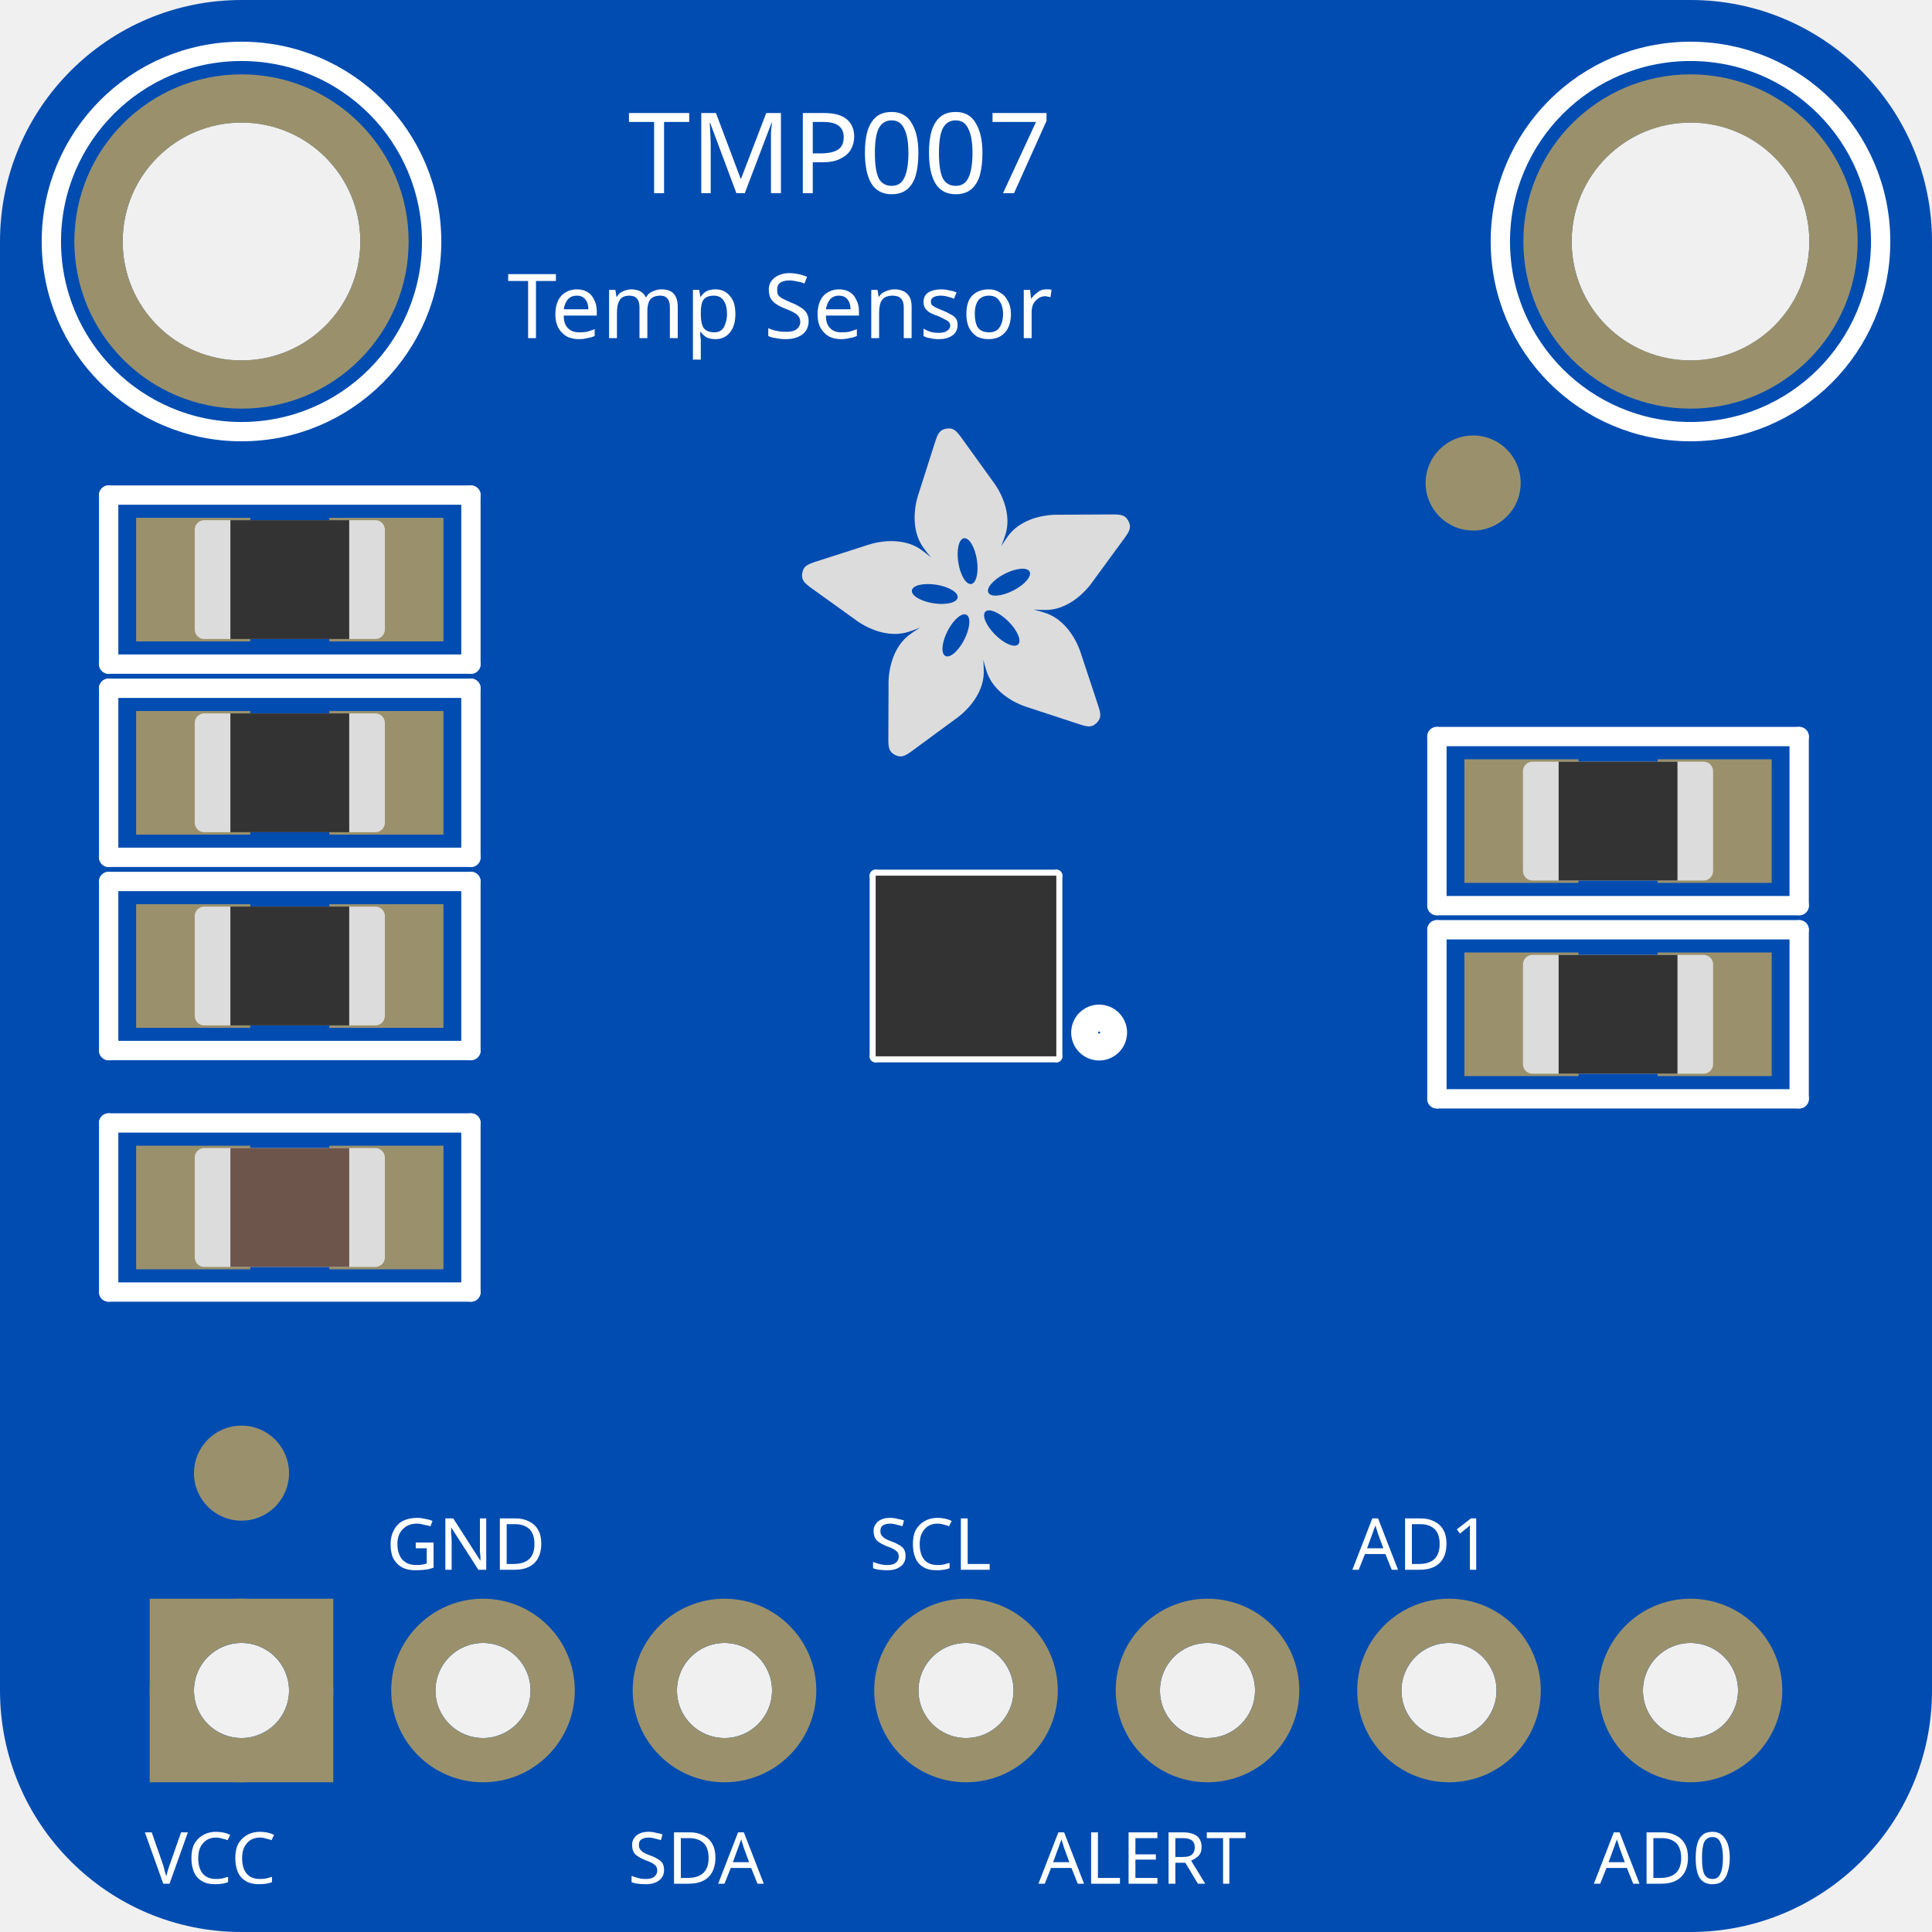
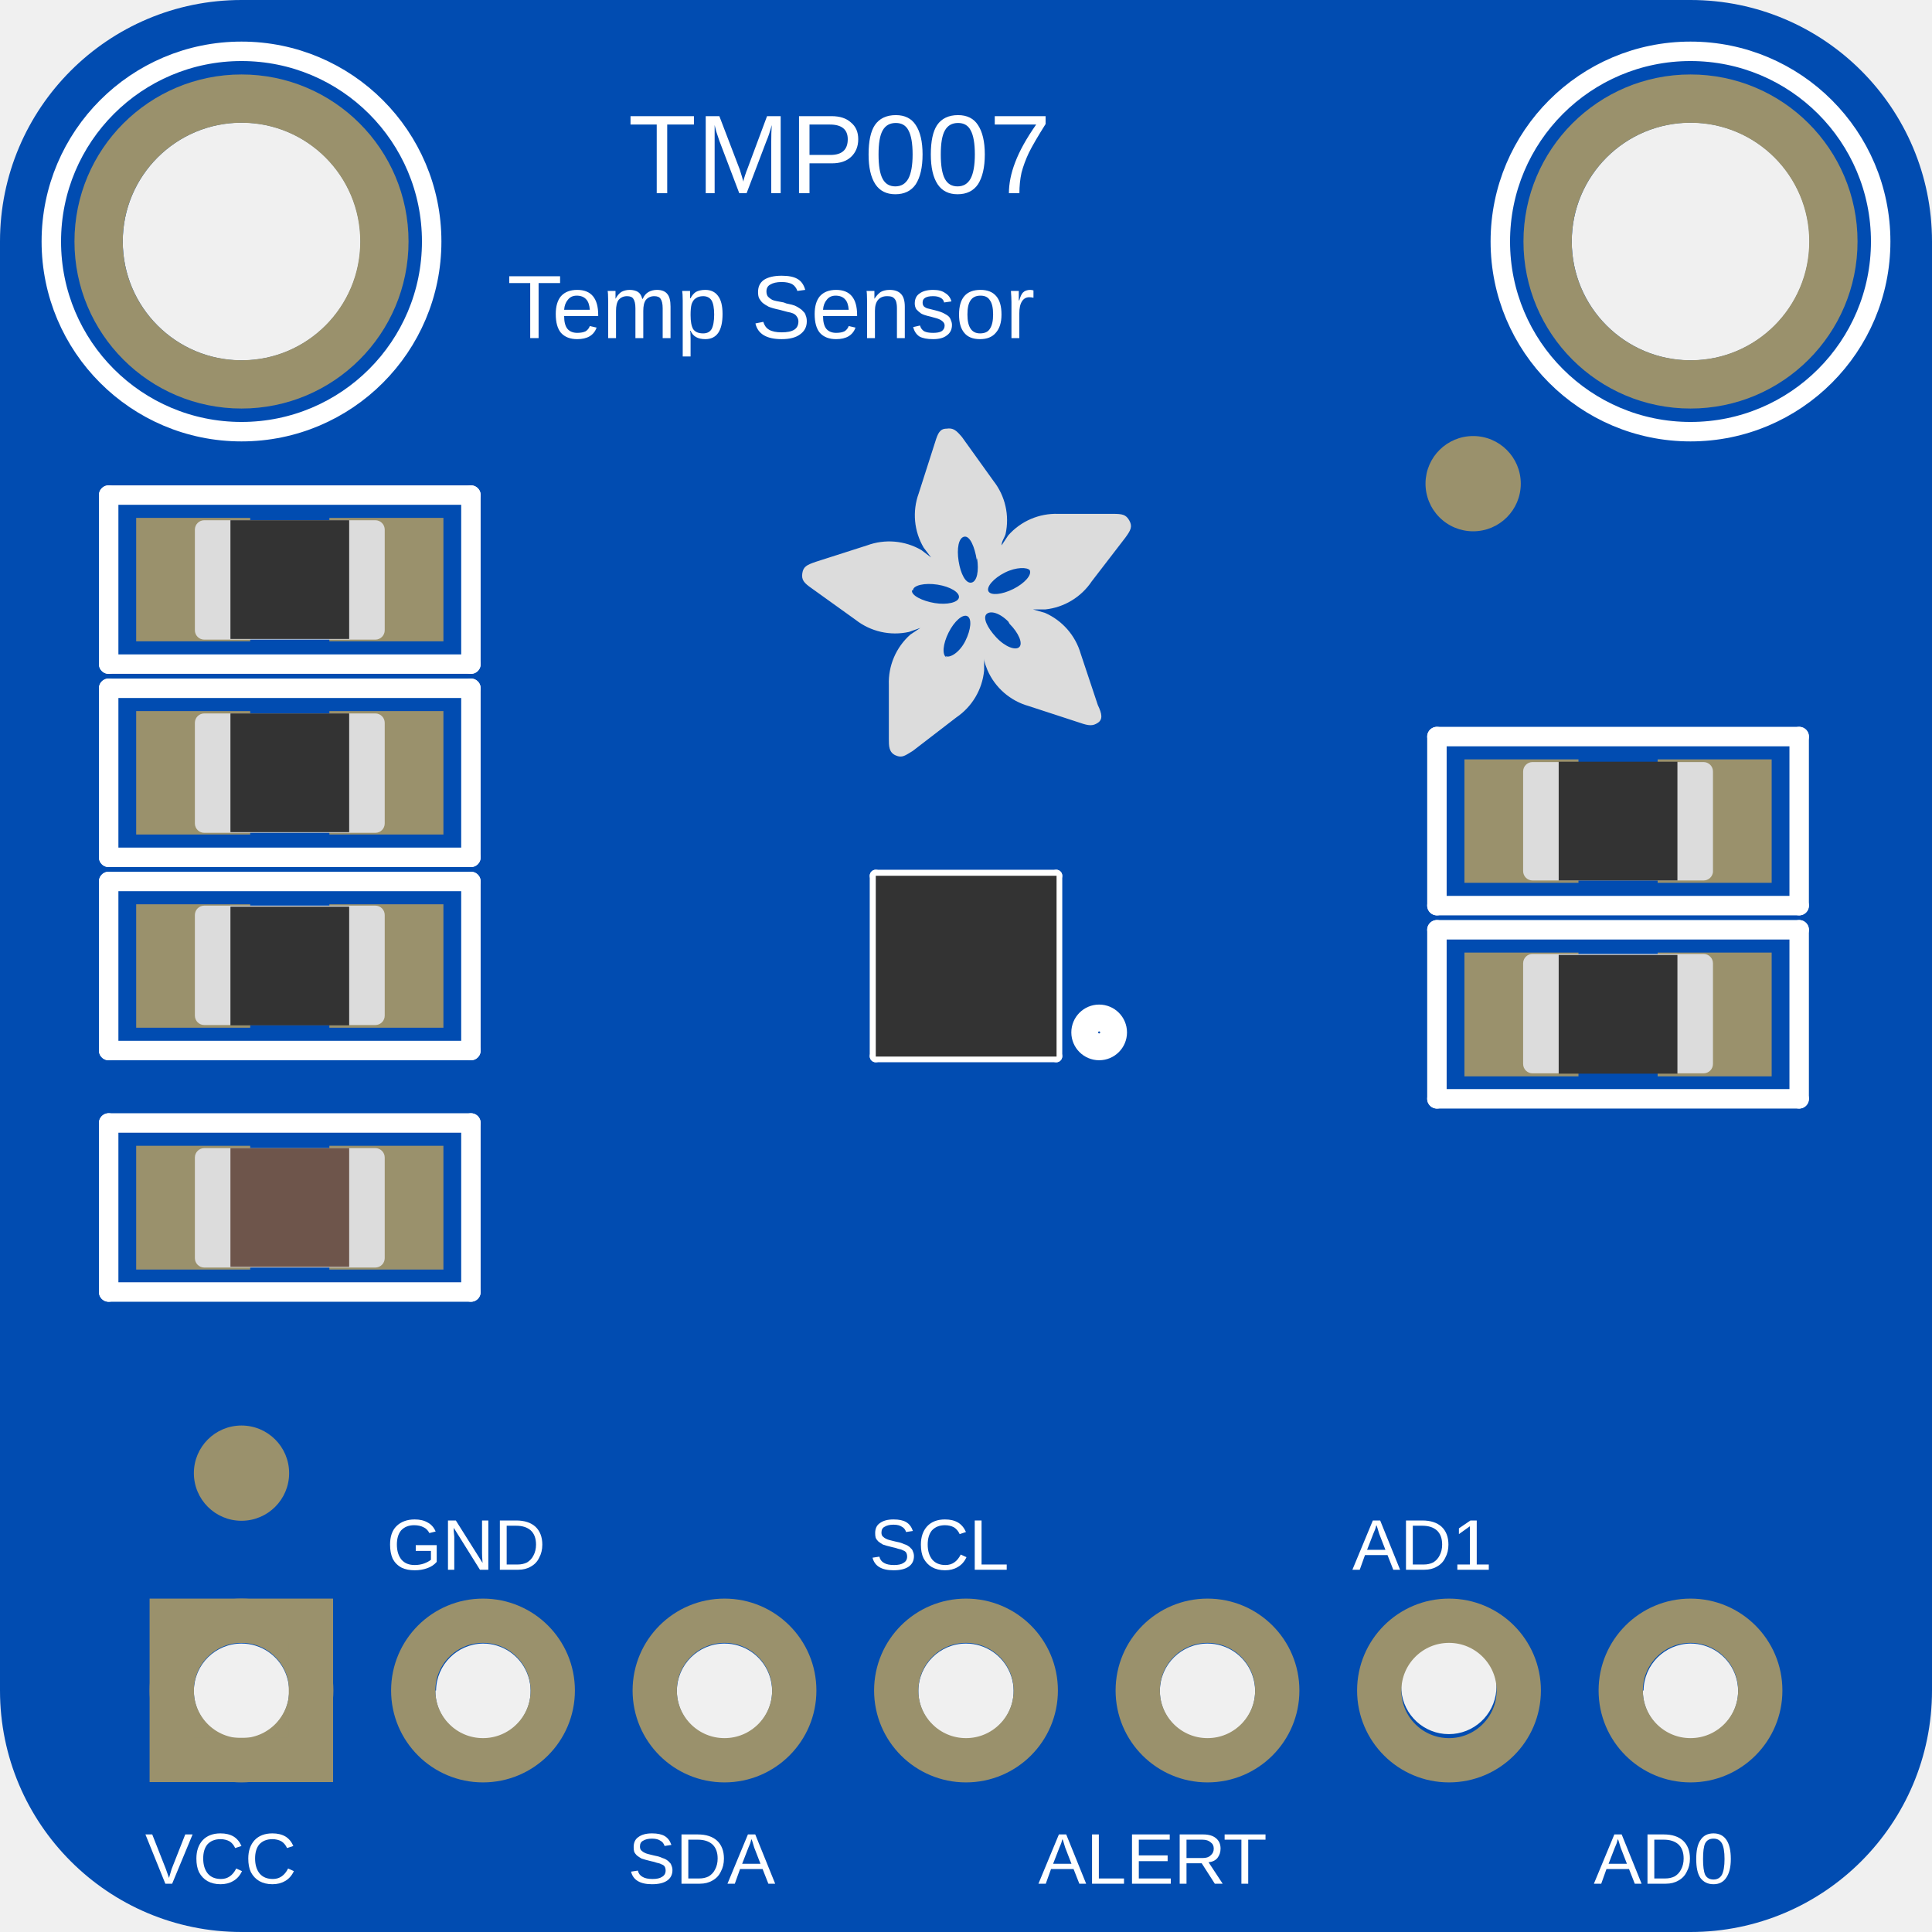
- <svg xmlns="http://www.w3.org/2000/svg" gorn="0" baseProfile="tiny" viewBox="0 0 57.6 57.6" height="0.8in" id="Layer_1" width="0.8in" version="1.2" x="0px" y="0px" xml:space="preserve">
-   <g gorn="0.2" id="breadboard">
-     <g gorn="0.2.0" id="icon">
-       <path fill="#014CB1" d="M0,7.2C0,3.224,3.224,0,7.2,0c0,0,0,0,0,0h43.2c3.976,0,7.2,3.224,7.2,7.2v43.2c0,3.976-3.224,7.2-7.2,7.2H7.2c-3.976,0-7.2-3.224-7.2-7.2V7.2 M5.783,50.4c0,0.783,0.635,1.417,1.417,1.417s1.417-0.635,1.417-1.417S7.983,48.983,7.2,48.983S5.783,49.617,5.783,50.4C5.783,50.4,5.783,50.4,5.783,50.4z M12.983,50.4c0,0.783,0.635,1.417,1.417,1.417s1.417-0.635,1.417-1.417s-0.635-1.417-1.417-1.417S12.983,49.617,12.983,50.4L12.983,50.4z M20.183,50.4c0,0.783,0.635,1.417,1.417,1.417c0.783,0,1.417-0.635,1.417-1.417s-0.635-1.417-1.417-1.417C20.817,48.983,20.183,49.617,20.183,50.4L20.183,50.4z M27.383,50.4c0,0.783,0.635,1.417,1.417,1.417c0.783,0,1.417-0.635,1.417-1.417s-0.635-1.417-1.417-1.417C28.017,48.983,27.383,49.617,27.383,50.4L27.383,50.4z M34.583,50.4c0,0.783,0.635,1.417,1.417,1.417c0.783,0,1.417-0.635,1.417-1.417S36.783,48.983,36,48.983S34.583,49.617,34.583,50.4z M41.783,50.4c0,0.783,0.635,1.417,1.417,1.417s1.417-0.635,1.417-1.417l0,0c0-0.783-0.635-1.417-1.417-1.417S41.783,49.617,41.783,50.4z M48.983,50.4c0,0.783,0.635,1.417,1.417,1.417c0.783,0,1.417-0.635,1.417-1.417s-0.635-1.417-1.417-1.417S48.983,49.617,48.983,50.4z M46.857,7.2c-0.003,1.957,1.58,3.546,3.537,3.55s3.546-1.58,3.55-3.537c0-0.004,0-0.008,0-0.012c0.003-1.957-1.58-3.546-3.537-3.55c-1.957-0.003-3.546,1.58-3.55,3.537C46.857,7.192,46.857,7.196,46.857,7.2z M3.657,7.2c-0.003,1.957,1.58,3.546,3.537,3.549s3.546-1.58,3.549-3.537c0-0.004,0-0.008,0-0.012c0.003-1.957-1.58-3.546-3.537-3.549C5.249,3.647,3.66,5.231,3.657,7.188C3.657,7.192,3.657,7.196,3.657,7.2z" />
-       <g>
-         <g>
-           <g transform="matrix(1 0 0 1 18.72 5.76)">
-             <g>
-               <g>
-                 <text fill="#FFFFFF" font-family="'OCRA'" font-size="3.341">TMP007</text>
-               </g>
-             </g>
-           </g>
+ <svg xmlns="http://www.w3.org/2000/svg" viewBox="0 0 57.6 57.6">
+   <defs>
+     <style>.cls-1{fill:#014cb1;}.cls-2,.cls-3,.cls-5{isolation:isolate;fill:#fff;font-family:ArialMT, Arial;}.cls-2{font-size:3.34px;}.cls-3{font-size:2.67px;}.cls-4{letter-spacing:-0.11em;}.cls-5{font-size:2.14px;}.cls-6{letter-spacing:-0.02em;}.cls-7{letter-spacing:-0.06em;}.cls-8{letter-spacing:-0.04em;}.cls-10,.cls-11,.cls-12,.cls-14,.cls-15,.cls-9{fill:none;}.cls-10,.cls-11,.cls-12,.cls-9{stroke:#fff;}.cls-11,.cls-9{stroke-linecap:round;}.cls-10,.cls-9{stroke-width:0.58px;}.cls-11{stroke-width:0.36px;}.cls-12{stroke-width:0.86px;}.cls-13{fill:#9a916c;}.cls-14,.cls-15{stroke:#9a916c;}.cls-14{stroke-width:1.32px;}.cls-15{stroke-width:1.44px;}.cls-16{fill:#dcdcdc;}.cls-17{fill:#6e554b;}.cls-18{fill:#333;}</style>
+   </defs>
+   <g id="Layer_2" data-name="Layer 2">
+     <g id="Layer_1-2" data-name="Layer 1">
+       <g id="breadboard">
+         <g id="icon">
+           <path class="cls-1" d="M0,7.2A7.2,7.2,0,0,1,7.2,0H50.4a7.2,7.2,0,0,1,7.2,7.2V50.4a7.2,7.2,0,0,1-7.2,7.2H7.2A7.2,7.2,0,0,1,0,50.4V7.2M5.78,50.4A1.42,1.42,0,1,0,7.2,49,1.42,1.42,0,0,0,5.78,50.4Zm7.2,0A1.42,1.42,0,1,0,14.4,49,1.42,1.42,0,0,0,13,50.4Zm7.2,0A1.42,1.42,0,1,0,21.6,49a1.42,1.42,0,0,0-1.42,1.42Zm7.2,0A1.42,1.42,0,1,0,28.8,49a1.42,1.42,0,0,0-1.42,1.42Zm7.2,0A1.42,1.42,0,1,0,36,49,1.42,1.42,0,0,0,34.58,50.4Zm7.2,0a1.42,1.42,0,0,0,2.83,0h0a1.42,1.42,0,1,0-2.83,0Zm7.2,0A1.42,1.42,0,1,0,50.4,49,1.42,1.42,0,0,0,49,50.4ZM46.86,7.2a3.54,3.54,0,1,0,7.09,0h0a3.54,3.54,0,1,0-7.09,0Zm-43.2,0a3.54,3.54,0,0,0,7.09,0h0a3.54,3.54,0,1,0-7.09,0Z" />
+           <text class="cls-2" transform="translate(18.72 5.76)">TMP007</text>
+           <text class="cls-3" transform="translate(15.12 10.08)">
+             <tspan class="cls-4">T</tspan>
+             <tspan x="1.34" y="0">emp Sensor</tspan>
+           </text>
+           <text class="cls-5" transform="translate(4.32 56.16)">VCC</text>
+           <text class="cls-5" transform="translate(11.52 46.8)">GND</text>
+           <text class="cls-5" transform="translate(30.96 56.16)">ALE<tspan class="cls-6" x="4.04" y="0">RT</tspan>
+           </text>
+           <text class="cls-5" transform="translate(40.32 46.8)">AD1</text>
+           <text class="cls-5" transform="translate(47.52 56.16)">AD0</text>
+           <text class="cls-5" transform="translate(18.72 56.16)">SD<tspan class="cls-7" x="2.97" y="0">A</tspan>
+           </text>
+           <text class="cls-5" transform="translate(25.92 46.8)">SC<tspan class="cls-8" x="2.97" y="0">L</tspan>
+           </text>
+           <line class="cls-9" x1="14.04" y1="38.52" x2="3.24" y2="38.52" />
+           <line class="cls-9" x1="3.24" y1="38.52" x2="3.24" y2="33.48" />
+           <line class="cls-9" x1="3.24" y1="33.48" x2="14.04" y2="33.48" />
+           <line class="cls-9" x1="14.04" y1="33.48" x2="14.04" y2="38.52" />
+           <line class="cls-9" x1="14.04" y1="31.32" x2="3.24" y2="31.32" />
+           <line class="cls-9" x1="3.24" y1="31.32" x2="3.24" y2="26.28" />
+           <line class="cls-9" x1="3.24" y1="26.28" x2="14.04" y2="26.28" />
+           <line class="cls-9" x1="14.04" y1="26.28" x2="14.04" y2="31.32" />
+           <line class="cls-9" x1="14.04" y1="25.56" x2="3.24" y2="25.56" />
+           <line class="cls-9" x1="3.24" y1="25.56" x2="3.24" y2="20.52" />
+           <line class="cls-9" x1="3.24" y1="20.52" x2="14.04" y2="20.52" />
+           <line class="cls-9" x1="14.04" y1="20.52" x2="14.04" y2="25.56" />
+           <line class="cls-9" x1="14.04" y1="19.8" x2="3.24" y2="19.8" />
+           <line class="cls-9" x1="3.24" y1="19.8" x2="3.24" y2="14.76" />
+           <line class="cls-9" x1="3.24" y1="14.76" x2="14.04" y2="14.76" />
+           <line class="cls-9" x1="14.04" y1="14.76" x2="14.04" y2="19.8" />
+           <line class="cls-9" x1="42.84" y1="27.72" x2="53.64" y2="27.72" />
+           <line class="cls-9" x1="53.64" y1="27.72" x2="53.64" y2="32.76" />
+           <line class="cls-9" x1="53.64" y1="32.76" x2="42.84" y2="32.76" />
+           <line class="cls-9" x1="42.84" y1="32.76" x2="42.84" y2="27.72" />
+           <line class="cls-9" x1="42.84" y1="21.96" x2="53.64" y2="21.96" />
+           <line class="cls-9" x1="53.64" y1="21.96" x2="53.64" y2="27" />
+           <line class="cls-9" x1="53.64" y1="27" x2="42.84" y2="27" />
+           <line class="cls-9" x1="42.84" y1="27" x2="42.84" y2="21.96" />
+           <circle class="cls-10" cx="50.4" cy="7.2" r="5.67" />
+           <circle class="cls-10" cx="7.2" cy="7.2" r="5.67" />
+           <line class="cls-11" x1="26.11" y1="26.11" x2="31.49" y2="26.11" />
+           <line class="cls-11" x1="31.49" y1="26.11" x2="31.49" y2="31.49" />
+           <line class="cls-11" x1="31.49" y1="31.49" x2="26.11" y2="31.49" />
+           <line class="cls-11" x1="26.11" y1="31.49" x2="26.11" y2="26.11" />
+           <circle class="cls-12" cx="32.77" cy="30.78" r="0.4" />
+           <rect id="connector0pin" class="cls-13" x="9.82" y="34.16" width="3.4" height="3.69" />
+           <rect id="connector1pin" class="cls-13" x="4.06" y="34.16" width="3.4" height="3.69" />
+           <path id="connector2pin" class="cls-13" d="M7.2,42.5h0a1.42,1.42,0,0,1,1.42,1.42h0A1.42,1.42,0,0,1,7.2,45.34h0a1.42,1.42,0,0,1-1.42-1.42h0A1.42,1.42,0,0,1,7.2,42.5Z" />
+           <path id="connector3pin" class="cls-13" d="M43.92,13h0a1.42,1.42,0,0,1,1.42,1.42h0a1.42,1.42,0,0,1-1.42,1.42h0A1.42,1.42,0,0,1,42.5,14.4h0A1.42,1.42,0,0,1,43.92,13Z" />
+           <circle id="connector4pin" class="cls-14" cx="7.2" cy="50.4" r="2.08" />
+           <rect class="cls-14" x="5.12" y="48.32" width="4.15" height="4.15" />
+           <circle id="connector5pin" class="cls-14" cx="14.4" cy="50.4" r="2.08" />
+           <circle id="connector6pin" class="cls-14" cx="21.6" cy="50.4" r="2.08" />
+           <circle id="connector7pin" class="cls-14" cx="28.8" cy="50.4" r="2.08" />
+           <circle id="connector8pin" class="cls-14" cx="36" cy="50.4" r="2.08" />
+           <circle id="connector9pin" class="cls-14" cx="43.2" cy="50.4" r="2.08" />
+           <circle id="connector10pin" class="cls-14" cx="50.4" cy="50.4" r="2.08" />
+           <rect id="connector11pin" class="cls-13" x="9.82" y="26.96" width="3.4" height="3.68" />
+           <rect id="connector12pin" class="cls-13" x="4.06" y="26.96" width="3.4" height="3.68" />
+           <rect id="connector13pin" class="cls-13" x="9.82" y="21.2" width="3.4" height="3.68" />
+           <rect id="connector14pin" class="cls-13" x="4.06" y="21.2" width="3.4" height="3.68" />
+           <rect id="connector15pin" class="cls-13" x="9.82" y="15.44" width="3.4" height="3.68" />
+           <rect id="connector16pin" class="cls-13" x="4.06" y="15.44" width="3.4" height="3.68" />
+           <rect id="connector17pin" class="cls-13" x="43.66" y="28.4" width="3.4" height="3.69" />
+           <rect id="connector18pin" class="cls-13" x="49.42" y="28.4" width="3.4" height="3.69" />
+           <rect id="connector19pin" class="cls-13" x="43.66" y="22.64" width="3.4" height="3.68" />
+           <rect id="connector20pin" class="cls-13" x="49.42" y="22.64" width="3.4" height="3.68" />
+           <circle id="connector21pin" class="cls-15" cx="50.4" cy="7.2" r="4.26" />
+           <circle id="connector22pin" class="cls-15" cx="7.2" cy="7.2" r="4.26" />
+           <path id="connector23pin" class="cls-13" d="M30.22,29.86h0a.35.35,0,0,1,.35.35h0a.35.35,0,0,1-.35.35h0a.35.35,0,0,1-.35-.35h0A.35.35,0,0,1,30.22,29.86Z" />
+           <path id="connector24pin" class="cls-13" d="M28.8,29.86h0a.35.35,0,0,1,.35.35h0a.35.35,0,0,1-.35.35h0a.35.35,0,0,1-.35-.35h0A.35.35,0,0,1,28.8,29.86Z" />
+           <path id="connector25pin" class="cls-13" d="M27.38,29.86h0a.35.35,0,0,1,.35.35h0a.35.35,0,0,1-.35.35h0a.35.35,0,0,1-.35-.35h0A.35.35,0,0,1,27.38,29.86Z" />
+           <path id="connector26pin" class="cls-13" d="M30.22,28.45h0a.35.35,0,0,1,.35.35h0a.35.35,0,0,1-.35.35h0a.35.35,0,0,1-.35-.35h0A.35.35,0,0,1,30.22,28.45Z" />
+           <path id="connector27pin" class="cls-13" d="M27.38,28.45h0a.35.35,0,0,1,.35.35h0a.35.35,0,0,1-.35.35h0A.35.35,0,0,1,27,28.8h0A.35.35,0,0,1,27.38,28.45Z" />
+           <path id="connector28pin" class="cls-13" d="M30.22,27h0a.35.35,0,0,1,.35.35h0a.35.35,0,0,1-.35.35h0a.35.35,0,0,1-.35-.35h0A.35.35,0,0,1,30.22,27Z" />
+           <path id="connector29pin" class="cls-13" d="M28.8,27h0a.35.35,0,0,1,.35.35h0a.35.35,0,0,1-.35.35h0a.35.35,0,0,1-.35-.35h0A.35.35,0,0,1,28.8,27Z" />
+           <path id="connector30pin" class="cls-13" d="M27.38,27h0a.35.35,0,0,1,.35.35h0a.35.35,0,0,1-.35.35h0a.35.35,0,0,1-.35-.35h0A.35.35,0,0,1,27.38,27Z" />
        </g>
-         <g>
-           <g transform="matrix(1 0 0 1 15.12 10.08)">
-             <g>
-               <g>
-                 <text fill="#FFFFFF" font-family="'OCRA'" font-size="2.673">Temp Sensor</text>
-               </g>
-             </g>
-           </g>
+         <g id="_0805" data-name=" 0805">
+           <path class="cls-16" d="M6.09,34.23h5.1a.28.28,0,0,1,.28.28v3a.28.28,0,0,1-.28.28H6.09a.28.28,0,0,1-.28-.28v-3A.28.28,0,0,1,6.09,34.23Z" />
+           <rect class="cls-17" x="6.87" y="34.23" width="3.54" height="3.54" />
        </g>
-         <g>
-           <g transform="matrix(1 0 0 1 4.32 56.16)">
-             <g>
-               <g>
-                 <text fill="#FFFFFF" font-family="'OCRA'" font-size="2.138">VCC</text>
-               </g>
-             </g>
-           </g>
+         <g id="_0805-2" data-name=" 0805">
+           <path class="cls-16" d="M6.09,27h5.1a.28.28,0,0,1,.28.28v3a.28.28,0,0,1-.28.28H6.09a.28.28,0,0,1-.28-.28v-3A.28.28,0,0,1,6.09,27Z" />
+           <rect class="cls-18" x="6.87" y="27.03" width="3.54" height="3.54" />
        </g>
-         <g>
-           <g transform="matrix(1 0 0 1 11.52 46.8)">
-             <g>
-               <g>
-                 <text fill="#FFFFFF" font-family="'OCRA'" font-size="2.138">GND</text>
-               </g>
-             </g>
-           </g>
+         <g id="_0805-3" data-name=" 0805">
+           <path class="cls-16" d="M6.09,21.27h5.1a.28.28,0,0,1,.28.28v3a.28.28,0,0,1-.28.28H6.09a.28.28,0,0,1-.28-.28v-3A.28.28,0,0,1,6.09,21.27Z" />
+           <rect class="cls-18" x="6.87" y="21.27" width="3.54" height="3.54" />
        </g>
-         <g>
-           <g transform="matrix(1 0 0 1 30.96 56.16)">
-             <g>
-               <g>
-                 <text fill="#FFFFFF" font-family="'OCRA'" font-size="2.138">ALERT</text>
-               </g>
-             </g>
-           </g>
+         <g id="_0805-4" data-name=" 0805">
+           <path class="cls-16" d="M6.09,15.51h5.1a.28.28,0,0,1,.28.28v3a.28.28,0,0,1-.28.28H6.09a.28.28,0,0,1-.28-.28v-3A.28.28,0,0,1,6.09,15.51Z" />
+           <rect class="cls-18" x="6.87" y="15.51" width="3.54" height="3.54" />
        </g>
-         <g>
-           <g transform="matrix(1 0 0 1 40.32 46.8)">
-             <g>
-               <g>
-                 <text fill="#FFFFFF" font-family="'OCRA'" font-size="2.138">AD1</text>
-               </g>
-             </g>
-           </g>
+         <g id="_0805-5" data-name=" 0805">
+           <path class="cls-16" d="M50.79,32h-5.1a.28.28,0,0,1-.28-.28v-3a.28.28,0,0,1,.28-.28h5.1a.28.28,0,0,1,.28.28v3A.28.28,0,0,1,50.79,32Z" />
+           <rect class="cls-18" x="46.47" y="28.47" width="3.54" height="3.54" />
        </g>
-         <g>
-           <g transform="matrix(1 0 0 1 47.52 56.16)">
-             <g>
-               <g>
-                 <text fill="#FFFFFF" font-family="'OCRA'" font-size="2.138">AD0</text>
-               </g>
-             </g>
-           </g>
+         <g id="_0805-6" data-name=" 0805">
+           <path class="cls-16" d="M50.79,26.25h-5.1a.28.28,0,0,1-.28-.28V23a.28.28,0,0,1,.28-.28h5.1a.28.28,0,0,1,.28.28v3A.28.28,0,0,1,50.79,26.25Z" />
+           <rect class="cls-18" x="46.47" y="22.71" width="3.54" height="3.54" />
        </g>
-         <g>
-           <g transform="matrix(1 0 0 1 18.72 56.16)">
-             <g>
-               <g>
-                 <text fill="#FFFFFF" font-family="'OCRA'" font-size="2.138">SDA</text>
-               </g>
-             </g>
-           </g>
+         <g id="adafruit_3.5mm" data-name="adafruit 3.5mm">
+           <path class="cls-16" d="M28.22,12.78c-.2,0-.26.14-.34.4l-.49,1.53a1.9,1.9,0,0,0,.15,1.62l.22.29-.29-.22a1.91,1.91,0,0,0-1.62-.14l-1.53.49c-.26.09-.37.14-.4.34s.05.29.28.45l1.31.94a1.91,1.91,0,0,0,1.59.36l.34-.12-.3.2a1.91,1.91,0,0,0-.64,1.5s0,1.4,0,1.61,0,.4.2.49.29,0,.51-.13l1.3-1a1.91,1.91,0,0,0,.83-1.4c0-.11,0-.24,0-.36,0,.12.06.24.1.35a1.9,1.9,0,0,0,1.23,1.07l1.53.5c.26.09.38.1.53,0s.13-.26,0-.53l-.51-1.53a1.91,1.91,0,0,0-1.07-1.22l-.35-.1h.36a1.91,1.91,0,0,0,1.39-.84l1-1.3c.16-.22.22-.33.12-.51s-.21-.2-.49-.2H31.55a1.9,1.9,0,0,0-1.49.64l-.2.3c0-.12.09-.23.12-.34a1.9,1.9,0,0,0-.36-1.58l-.94-1.31C28.51,12.83,28.42,12.75,28.22,12.78Zm-1,4.82c0-.15.35-.23.73-.17s.66.23.64.38-.35.23-.72.17S27.16,17.75,27.19,17.6Zm1,2c-.14-.07-.11-.4.06-.74s.42-.56.56-.49.11.4-.06.74S28.32,19.63,28.19,19.56Zm1.88-1c.27.27.4.58.29.69s-.42,0-.69-.29-.4-.58-.29-.69S29.79,18.26,30.06,18.53ZM30.7,17c.07.14-.15.39-.49.56s-.67.2-.74.07.15-.39.49-.56S30.63,16.91,30.7,17Zm-1.57-.36c.06.38,0,.7-.17.73s-.32-.26-.38-.64,0-.7.17-.73S29.06,16.31,29.12,16.69Z" />
        </g>
-         <g>
-           <g transform="matrix(1 0 0 1 25.92 46.8)">
-             <g>
-               <g>
-                 <text fill="#FFFFFF" font-family="'OCRA'" font-size="2.138">SCL</text>
-               </g>
-             </g>
-           </g>
-         </g>
-         <g>
-           <g>
-             <line stroke="#FFFFFF" fill="none" stroke-linecap="round" stroke-width="0.576" y1="38.52" y2="38.52" x1="14.04" x2="3.24" />
-             <line stroke="#FFFFFF" fill="none" stroke-linecap="round" stroke-width="0.576" y1="38.52" y2="33.48" x1="3.24" x2="3.24" />
-             <line stroke="#FFFFFF" fill="none" stroke-linecap="round" stroke-width="0.576" y1="33.48" y2="33.48" x1="3.24" x2="14.04" />
-             <line stroke="#FFFFFF" fill="none" stroke-linecap="round" stroke-width="0.576" y1="33.48" y2="38.52" x1="14.04" x2="14.04" />
-           </g>
-         </g>
-         <g>
-           <g>
-                         </g>
-         </g>
-         <g>
-           <g>
-                         </g>
-         </g>
-         <g>
-           <g>
-                         </g>
-         </g>
-         <g>
-           <g>
-             <line stroke="#FFFFFF" fill="none" stroke-linecap="round" stroke-width="0.576" y1="31.32" y2="31.32" x1="14.04" x2="3.24" />
-             <line stroke="#FFFFFF" fill="none" stroke-linecap="round" stroke-width="0.576" y1="31.32" y2="26.28" x1="3.24" x2="3.24" />
-             <line stroke="#FFFFFF" fill="none" stroke-linecap="round" stroke-width="0.576" y1="26.28" y2="26.28" x1="3.24" x2="14.04" />
-             <line stroke="#FFFFFF" fill="none" stroke-linecap="round" stroke-width="0.576" y1="26.28" y2="31.32" x1="14.04" x2="14.04" />
-           </g>
-         </g>
-         <g>
-           <g>
-             <line stroke="#FFFFFF" fill="none" stroke-linecap="round" stroke-width="0.576" y1="25.56" y2="25.56" x1="14.04" x2="3.24" />
-             <line stroke="#FFFFFF" fill="none" stroke-linecap="round" stroke-width="0.576" y1="25.56" y2="20.52" x1="3.24" x2="3.24" />
-             <line stroke="#FFFFFF" fill="none" stroke-linecap="round" stroke-width="0.576" y1="20.52" y2="20.52" x1="3.24" x2="14.04" />
-             <line stroke="#FFFFFF" fill="none" stroke-linecap="round" stroke-width="0.576" y1="20.52" y2="25.56" x1="14.04" x2="14.04" />
-           </g>
-         </g>
-         <g>
-           <g>
-             <line stroke="#FFFFFF" fill="none" stroke-linecap="round" stroke-width="0.576" y1="19.8" y2="19.8" x1="14.04" x2="3.24" />
-             <line stroke="#FFFFFF" fill="none" stroke-linecap="round" stroke-width="0.576" y1="19.8" y2="14.76" x1="3.24" x2="3.24" />
-             <line stroke="#FFFFFF" fill="none" stroke-linecap="round" stroke-width="0.576" y1="14.76" y2="14.76" x1="3.24" x2="14.04" />
-             <line stroke="#FFFFFF" fill="none" stroke-linecap="round" stroke-width="0.576" y1="14.76" y2="19.8" x1="14.04" x2="14.04" />
-           </g>
-         </g>
-         <g>
-           <g>
-             <line stroke="#FFFFFF" fill="none" stroke-linecap="round" stroke-width="0.576" y1="27.72" y2="27.72" x1="42.84" x2="53.64" />
-             <line stroke="#FFFFFF" fill="none" stroke-linecap="round" stroke-width="0.576" y1="27.72" y2="32.76" x1="53.64" x2="53.64" />
-             <line stroke="#FFFFFF" fill="none" stroke-linecap="round" stroke-width="0.576" y1="32.76" y2="32.76" x1="53.64" x2="42.84" />
-             <line stroke="#FFFFFF" fill="none" stroke-linecap="round" stroke-width="0.576" y1="32.76" y2="27.72" x1="42.84" x2="42.84" />
-           </g>
-         </g>
-         <g>
-           <g>
-             <line stroke="#FFFFFF" fill="none" stroke-linecap="round" stroke-width="0.576" y1="21.96" y2="21.96" x1="42.84" x2="53.64" />
-             <line stroke="#FFFFFF" fill="none" stroke-linecap="round" stroke-width="0.576" y1="21.96" y2="27" x1="53.64" x2="53.64" />
-             <line stroke="#FFFFFF" fill="none" stroke-linecap="round" stroke-width="0.576" y1="27" y2="27" x1="53.64" x2="42.84" />
-             <line stroke="#FFFFFF" fill="none" stroke-linecap="round" stroke-width="0.576" y1="27" y2="21.96" x1="42.84" x2="42.84" />
-           </g>
-         </g>
-         <g>
-           <g>
-             <circle stroke="#FFFFFF" r="5.669" fill="none" stroke-width="0.576" cx="50.4" cy="7.2" />
-           </g>
-         </g>
-         <g>
-           <g>
-             <circle stroke="#FFFFFF" r="5.669" fill="none" stroke-width="0.576" cx="7.2" cy="7.2" />
-           </g>
-         </g>
-         <g>
-           <g>
-                         </g>
-         </g>
-         <g>
-           <g>
-             <line stroke="#FFFFFF" fill="none" stroke-linecap="round" stroke-width="0.36" y1="26.107" y2="26.107" x1="26.107" x2="31.493" />
-             <line stroke="#FFFFFF" fill="none" stroke-linecap="round" stroke-width="0.36" y1="26.107" y2="31.493" x1="31.493" x2="31.493" />
-             <line stroke="#FFFFFF" fill="none" stroke-linecap="round" stroke-width="0.36" y1="31.493" y2="31.493" x1="31.493" x2="26.107" />
-             <line stroke="#FFFFFF" fill="none" stroke-linecap="round" stroke-width="0.36" y1="31.493" y2="26.107" x1="26.107" x2="26.107" />
-             <circle stroke="#FFFFFF" r="0.401" fill="none" stroke-width="0.864" cx="32.769" cy="30.784" />
-           </g>
-         </g>
-       </g>
-       <g transform="matrix(-1, 0, 0, -1, 23.04, 72)">
-         <g>
-           <g>
-             <g>
-               <rect gorn="0.2.0.2.0.0.0.0" height="3.685" id="connector0pin" fill="#9A916C" width="3.402" x="9.819" y="34.157" />
-             </g>
-           </g>
-         </g>
-       </g>
-       <g transform="matrix(-1, 0, 0, -1, 11.52, 72)">
-         <g>
-           <g>
-             <g>
-               <rect gorn="0.2.0.3.0.0.0.0" height="3.685" id="connector1pin" fill="#9A916C" width="3.402" x="4.059" y="34.157" />
-             </g>
-           </g>
-         </g>
-       </g>
-       <path gorn="0.2.0.4" id="connector2pin" fill="#9A916C" d="M7.2,42.503L7.2,42.503c0.783,0,1.417,0.635,1.417,1.417v0c0,0.783-0.635,1.417-1.417,1.417h0c-0.783,0-1.417-0.635-1.417-1.417v0C5.783,43.137,6.417,42.503,7.2,42.503z" />
-       <path gorn="0.2.0.5" id="connector3pin" fill="#9A916C" d="M43.92,12.983L43.92,12.983c0.783,0,1.417,0.635,1.417,1.417v0c0,0.783-0.635,1.417-1.417,1.417h0c-0.783,0-1.417-0.635-1.417-1.417v0C42.503,13.617,43.137,12.983,43.92,12.983z" />
-       <circle gorn="0.2.0.6" stroke="#9A916C" id="connector4pin" r="2.077" fill="none" stroke-width="1.319" cx="7.2" cy="50.4" />
-       <rect stroke="#9A916C" height="4.153" fill="none" width="4.153" stroke-width="1.319" x="5.123" y="48.323" />
-       <circle gorn="0.2.0.8" stroke="#9A916C" id="connector5pin" r="2.077" fill="none" stroke-width="1.319" cx="14.4" cy="50.4" />
-       <circle gorn="0.2.0.9" stroke="#9A916C" id="connector6pin" r="2.077" fill="none" stroke-width="1.319" cx="21.6" cy="50.4" />
-       <circle gorn="0.2.0.10" stroke="#9A916C" id="connector7pin" r="2.077" fill="none" stroke-width="1.319" cx="28.8" cy="50.4" />
-       <circle gorn="0.2.0.11" stroke="#9A916C" id="connector8pin" r="2.077" fill="none" stroke-width="1.319" cx="36" cy="50.4" />
-       <circle gorn="0.2.0.12" stroke="#9A916C" id="connector9pin" r="2.077" fill="none" stroke-width="1.319" cx="43.2" cy="50.4" />
-       <circle gorn="0.2.0.13" stroke="#9A916C" id="connector10pin" r="2.077" fill="none" stroke-width="1.319" cx="50.4" cy="50.4" />
-       <g transform="matrix(-1, 0, 0, -1, 23.04, 57.6)">
-         <g>
-           <g>
-             <g>
-               <rect gorn="0.2.0.14.0.0.0.0" height="3.685" id="connector11pin" fill="#9A916C" width="3.402" x="9.819" y="26.957" />
-             </g>
-           </g>
-         </g>
-       </g>
-       <g transform="matrix(-1, 0, 0, -1, 11.52, 57.6)">
-         <g>
-           <g>
-             <g>
-               <rect gorn="0.2.0.15.0.0.0.0" height="3.685" id="connector12pin" fill="#9A916C" width="3.402" x="4.059" y="26.957" />
-             </g>
-           </g>
-         </g>
-       </g>
-       <g transform="matrix(-1, 0, 0, -1, 23.04, 46.08)">
-         <g>
-           <g>
-             <g>
-               <rect gorn="0.2.0.16.0.0.0.0" height="3.685" id="connector13pin" fill="#9A916C" width="3.402" x="9.819" y="21.197" />
-             </g>
-           </g>
-         </g>
-       </g>
-       <g transform="matrix(-1, 0, 0, -1, 11.52, 46.08)">
-         <g>
-           <g>
-             <g>
-               <rect gorn="0.2.0.17.0.0.0.0" height="3.685" id="connector14pin" fill="#9A916C" width="3.402" x="4.059" y="21.197" />
-             </g>
-           </g>
-         </g>
-       </g>
-       <g transform="matrix(-1, 0, 0, -1, 23.04, 34.56)">
-         <g>
-           <g>
-             <g>
-               <rect gorn="0.2.0.18.0.0.0.0" height="3.685" id="connector15pin" fill="#9A916C" width="3.402" x="9.819" y="15.437" />
-             </g>
-           </g>
-         </g>
-       </g>
-       <g transform="matrix(-1, 0, 0, -1, 11.52, 34.56)">
-         <g>
-           <g>
-             <g>
-               <rect gorn="0.2.0.19.0.0.0.0" height="3.685" id="connector16pin" fill="#9A916C" width="3.402" x="4.059" y="15.437" />
-             </g>
-           </g>
-         </g>
-       </g>
-       <rect gorn="0.2.0.20" height="3.685" id="connector17pin" fill="#9A916C" width="3.402" x="43.659" y="28.397" />
-       <rect gorn="0.2.0.21" height="3.685" id="connector18pin" fill="#9A916C" width="3.402" x="49.419" y="28.397" />
-       <rect gorn="0.2.0.22" height="3.685" id="connector19pin" fill="#9A916C" width="3.402" x="43.659" y="22.637" />
-       <rect gorn="0.2.0.23" height="3.685" id="connector20pin" fill="#9A916C" width="3.402" x="49.419" y="22.637" />
-       <circle gorn="0.2.0.24" stroke="#9A916C" id="connector21pin" r="4.263" fill="none" stroke-width="1.44" cx="50.4" cy="7.2" />
-       <circle gorn="0.2.0.25" stroke="#9A916C" id="connector22pin" r="4.263" fill="none" stroke-width="1.44" cx="7.2" cy="7.2" />
-       <path gorn="0.2.0.26" id="connector23pin" fill="#9A916C" d="M30.217,29.863L30.217,29.863c0.196,0,0.354,0.159,0.354,0.354l0,0c0,0.196-0.159,0.354-0.354,0.354l0,0c-0.196,0-0.354-0.159-0.354-0.354l0,0C29.863,30.022,30.022,29.863,30.217,29.863z" />
-       <path gorn="0.2.0.27" id="connector24pin" fill="#9A916C" d="M28.8,29.863L28.8,29.863c0.196,0,0.354,0.159,0.354,0.354l0,0c0,0.196-0.159,0.354-0.354,0.354l0,0c-0.196,0-0.354-0.159-0.354-0.354l0,0C28.446,30.022,28.604,29.863,28.8,29.863z" />
-       <path gorn="0.2.0.28" id="connector25pin" fill="#9A916C" d="M27.383,29.863L27.383,29.863c0.196,0,0.354,0.159,0.354,0.354l0,0c0,0.196-0.159,0.354-0.354,0.354l0,0c-0.196,0-0.354-0.159-0.354-0.354l0,0C27.028,30.022,27.187,29.863,27.383,29.863z" />
-       <path gorn="0.2.0.29" id="connector26pin" fill="#9A916C" d="M30.217,28.446L30.217,28.446c0.196,0,0.354,0.159,0.354,0.354l0,0c0,0.196-0.159,0.354-0.354,0.354l0,0c-0.196,0-0.354-0.159-0.354-0.354l0,0C29.863,28.604,30.022,28.446,30.217,28.446z" />
-       <path gorn="0.2.0.30" id="connector27pin" fill="#9A916C" d="M27.383,28.446L27.383,28.446c0.196,0,0.354,0.159,0.354,0.354l0,0c0,0.196-0.159,0.354-0.354,0.354l0,0c-0.196,0-0.354-0.159-0.354-0.354l0,0C27.028,28.604,27.187,28.446,27.383,28.446z" />
-       <path gorn="0.2.0.31" id="connector28pin" fill="#9A916C" d="M30.217,27.028L30.217,27.028c0.196,0,0.354,0.159,0.354,0.354l0,0c0,0.196-0.159,0.354-0.354,0.354l0,0c-0.196,0-0.354-0.159-0.354-0.354l0,0C29.863,27.187,30.022,27.028,30.217,27.028z" />
-       <path gorn="0.2.0.32" id="connector29pin" fill="#9A916C" d="M28.8,27.028L28.8,27.028c0.196,0,0.354,0.159,0.354,0.354l0,0c0,0.196-0.159,0.354-0.354,0.354l0,0c-0.196,0-0.354-0.159-0.354-0.354l0,0C28.446,27.187,28.604,27.028,28.8,27.028z" />
-       <path gorn="0.2.0.33" id="connector30pin" fill="#9A916C" d="M27.383,27.028L27.383,27.028c0.196,0,0.354,0.159,0.354,0.354l0,0c0,0.196-0.159,0.354-0.354,0.354l0,0c-0.196,0-0.354-0.159-0.354-0.354l0,0C27.028,27.187,27.187,27.028,27.383,27.028z" />
-     </g>
-     <g transform="matrix(1, 0, 0, 1, 5.8055, 34.2285)">
-       <g>
-         <g>
-           <g gorn="0.2.1.0.0.0" id="_0805">
-             <g transform="matrix(-1, 0, 0, -1, 5.669, 3.543)">
-               <g>
-                 <g>
-                   <g>
-                     <path fill="#DCDCDC" d="M5.386,3.543H0.283C0.127,3.543,0,3.416,0,3.26V0.283C0,0.127,0.127,0,0.283,0h5.102c0.157,0,0.283,0.127,0.283,0.283V3.26C5.669,3.416,5.542,3.543,5.386,3.543z" />
-                     <rect height="3.543" fill="#6E554B" width="3.543" x="1.063" y="0" />
-                   </g>
-                 </g>
-               </g>
-             </g>
-           </g>
-         </g>
-       </g>
-     </g>
-     <g transform="matrix(1, 0, 0, 1, 5.8055, 27.0285)">
-       <g>
-         <g>
-           <g gorn="0.2.2.0.0.0" id="_0805_1_">
-             <g transform="matrix(-1, 0, 0, -1, 5.669, 3.543)">
-               <g>
-                 <g>
-                   <g>
-                     <path fill="#DCDCDC" d="M5.386,3.543H0.283C0.127,3.543,0,3.416,0,3.26V0.283C0,0.127,0.127,0,0.283,0h5.102c0.157,0,0.283,0.127,0.283,0.283V3.26C5.669,3.416,5.542,3.543,5.386,3.543z" />
-                     <rect height="3.543" fill="#333333" width="3.543" x="1.063" y="0" />
-                   </g>
-                 </g>
-               </g>
-             </g>
-           </g>
-         </g>
-       </g>
-     </g>
-     <g transform="matrix(1, 0, 0, 1, 5.8055, 21.2685)">
-       <g>
-         <g>
-           <g gorn="0.2.3.0.0.0" id="_0805_2_">
-             <g transform="matrix(-1, 0, 0, -1, 5.669, 3.543)">
-               <g>
-                 <g>
-                   <g>
-                     <path fill="#DCDCDC" d="M5.386,3.543H0.283C0.127,3.543,0,3.416,0,3.26V0.283C0,0.127,0.127,0,0.283,0h5.102c0.157,0,0.283,0.127,0.283,0.283V3.26C5.669,3.416,5.542,3.543,5.386,3.543z" />
-                     <rect height="3.543" fill="#333333" width="3.543" x="1.063" y="0" />
-                   </g>
-                 </g>
-               </g>
-             </g>
-           </g>
-         </g>
-       </g>
-     </g>
-     <g transform="matrix(1, 0, 0, 1, 5.8055, 15.5085)">
-       <g>
-         <g>
-           <g gorn="0.2.4.0.0.0" id="_0805_3_">
-             <g transform="matrix(-1, 0, 0, -1, 5.669, 3.543)">
-               <g>
-                 <g>
-                   <g>
-                     <path fill="#DCDCDC" d="M5.386,3.543H0.283C0.127,3.543,0,3.416,0,3.26V0.283C0,0.127,0.127,0,0.283,0h5.102c0.157,0,0.283,0.127,0.283,0.283V3.26C5.669,3.416,5.542,3.543,5.386,3.543z" />
-                     <rect height="3.543" fill="#333333" width="3.543" x="1.063" y="0" />
-                   </g>
-                 </g>
-               </g>
-             </g>
-           </g>
-         </g>
-       </g>
-     </g>
-     <g transform="matrix(1, 0, 0, 1, 45.4055, 28.4685)">
-       <g>
-         <g>
-           <g gorn="0.2.5.0.0.0" id="_0805_4_">
-             <path fill="#DCDCDC" d="M5.386,3.543H0.283C0.127,3.543,0,3.416,0,3.26V0.283C0,0.127,0.127,0,0.283,0h5.102c0.157,0,0.283,0.127,0.283,0.283V3.26C5.669,3.416,5.542,3.543,5.386,3.543z" />
-             <rect height="3.543" fill="#333333" width="3.543" x="1.063" y="0" />
-           </g>
-         </g>
-       </g>
-     </g>
-     <g transform="matrix(1, 0, 0, 1, 45.4055, 22.7085)">
-       <g>
-         <g>
-           <g gorn="0.2.6.0.0.0" id="_0805_5_">
-             <path fill="#DCDCDC" d="M5.386,3.543H0.283C0.127,3.543,0,3.416,0,3.26V0.283C0,0.127,0.127,0,0.283,0h5.102c0.157,0,0.283,0.127,0.283,0.283V3.26C5.669,3.416,5.542,3.543,5.386,3.543z" />
-             <rect height="3.543" fill="#333333" width="3.543" x="1.063" y="0" />
-           </g>
-         </g>
-       </g>
-     </g>
-     <g transform="matrix(1, 0, 0, 1, 25.0125, 12.774)">
-       <g>
-         <g>
-           <g gorn="0.2.7.0.0.0" id="adafruit_3.5mm">
-             <g transform="matrix(0, -1, 1, 0, 0.001476, 9.77846)">
-               <g>
-                 <g>
-                   <g>
-                     <path fill="#DCDCDC" d="M9.773,3.204c-0.032-0.2-0.141-0.257-0.403-0.341C9.171,2.799,7.837,2.374,7.837,2.374S6.907,2.023,6.218,2.52C6.125,2.586,6.029,2.663,5.932,2.744C6.014,2.647,6.09,2.551,6.156,2.458c0.495-0.69,0.143-1.619,0.143-1.619S5.872-0.495,5.807-0.694c-0.085-0.262-0.142-0.37-0.342-0.402c-0.2-0.032-0.288,0.054-0.449,0.277c-0.122,0.17-0.939,1.307-0.939,1.307S3.456,1.265,3.716,2.074C3.75,2.183,3.793,2.298,3.841,2.415C3.774,2.307,3.706,2.206,3.638,2.113C3.135,1.429,2.142,1.477,2.142,1.477s-1.4-0.006-1.61-0.006C0.257,1.47,0.136,1.491,0.044,1.672C-0.047,1.853,0.007,1.963,0.17,2.185c0.124,0.169,0.953,1.297,0.953,1.297s0.546,0.83,1.395,0.834c0.114,0,0.236-0.005,0.362-0.014c-0.122,0.03-0.24,0.064-0.348,0.1C1.726,4.669,1.465,5.628,1.465,5.628s-0.438,1.33-0.503,1.529C0.876,7.418,0.859,7.54,1.002,7.683c0.144,0.143,0.265,0.126,0.526,0.04c0.199-0.065,1.528-0.506,1.528-0.506s0.958-0.263,1.224-1.07c0.036-0.108,0.069-0.225,0.1-0.348C4.371,5.925,4.366,6.047,4.367,6.161C4.372,7.01,5.203,7.555,5.203,7.555s1.13,0.827,1.298,0.951C6.724,8.668,6.834,8.722,7.015,8.63c0.181-0.092,0.201-0.213,0.2-0.488c-0.001-0.21-0.009-1.61-0.009-1.61s0.047-0.993-0.639-1.495C6.475,4.97,6.373,4.902,6.266,4.835c0.117,0.047,0.232,0.09,0.34,0.124C7.416,5.217,8.19,4.595,8.19,4.595s1.136-0.819,1.306-0.941C9.719,3.493,9.805,3.405,9.773,3.204z M4.951,2.173C5.103,2.197,5.179,2.522,5.12,2.899S4.889,3.561,4.736,3.537S4.507,3.188,4.567,2.812C4.626,2.435,4.798,2.149,4.951,2.173z M2.995,3.172c0.07-0.138,0.402-0.11,0.742,0.063c0.34,0.173,0.558,0.425,0.488,0.563s-0.402,0.11-0.742-0.063C3.143,3.562,2.925,3.31,2.995,3.172z M4.026,5.05C3.757,5.32,3.449,5.45,3.34,5.341C3.231,5.232,3.36,4.925,3.63,4.655c0.269-0.27,0.576-0.4,0.686-0.291C4.425,4.473,4.295,4.78,4.026,5.05z M5.51,5.683c-0.138,0.07-0.39-0.148-0.563-0.487c-0.174-0.34-0.203-0.673-0.065-0.743s0.39,0.148,0.563,0.487C5.618,5.28,5.647,5.612,5.51,5.683z M5.867,4.11C5.49,4.17,5.166,4.095,5.141,3.942C5.117,3.789,5.403,3.617,5.779,3.557c0.377-0.06,0.701,0.015,0.726,0.168C6.529,3.878,6.244,4.05,5.867,4.11z" />
-                   </g>
-                 </g>
-               </g>
-             </g>
-           </g>
-         </g>
-       </g>
-     </g>
-     <g transform="matrix(1, 0, 0, 1, 27.0358, 26.107)">
-       <g>
-         <g>
-           <g gorn="0.2.8.0.0.0" id="wcsp-8">
-             <rect height="5.386" fill="#333333" width="5.386" x="-0.929" y="0" />
-           </g>
+         <g id="wcsp-8">
+           <rect class="cls-18" x="26.11" y="26.11" width="5.39" height="5.39" />
        </g>
      </g>
    </g>
  </g>
</svg>
